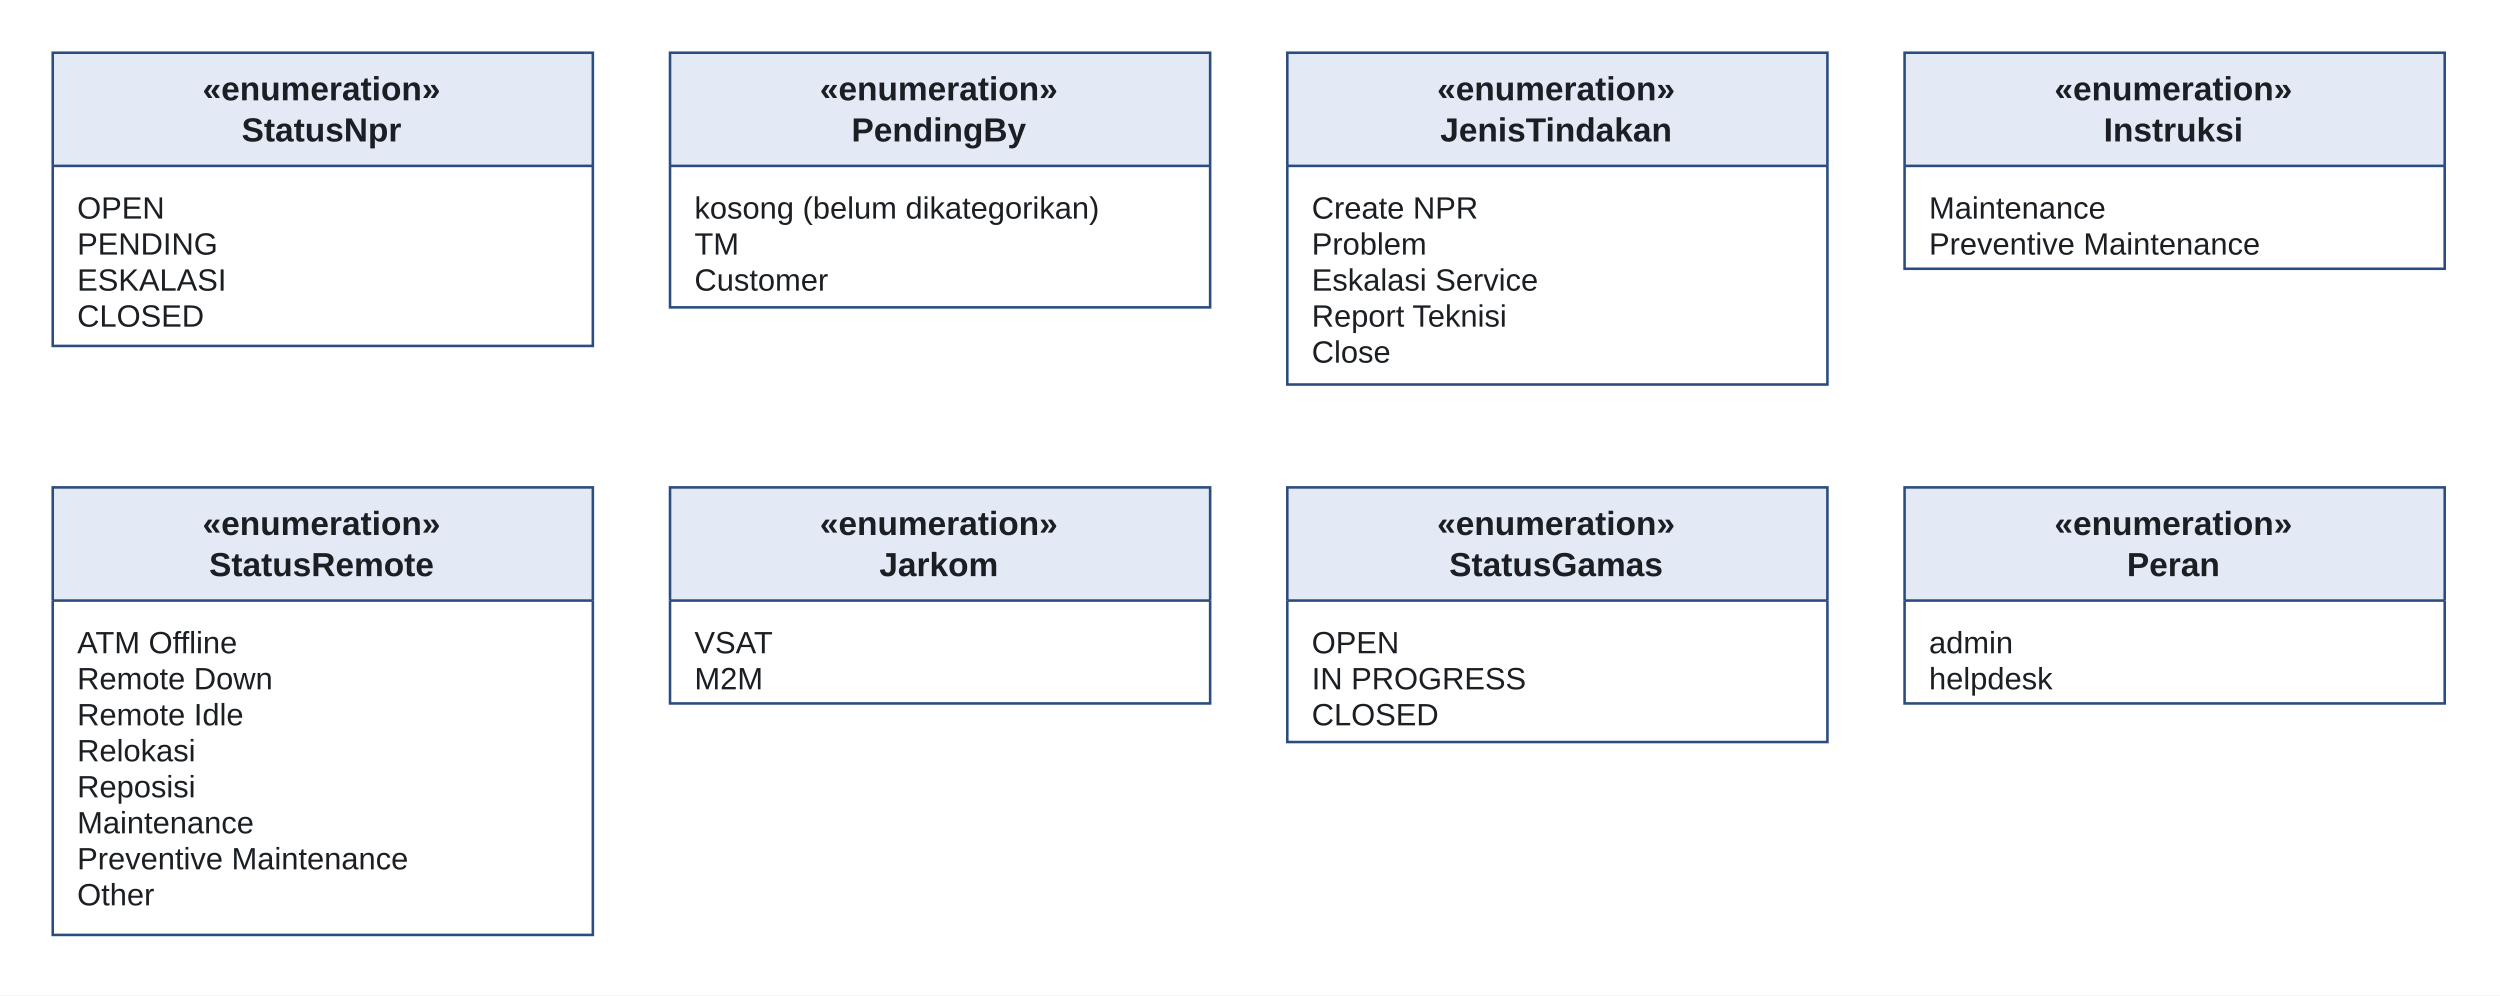
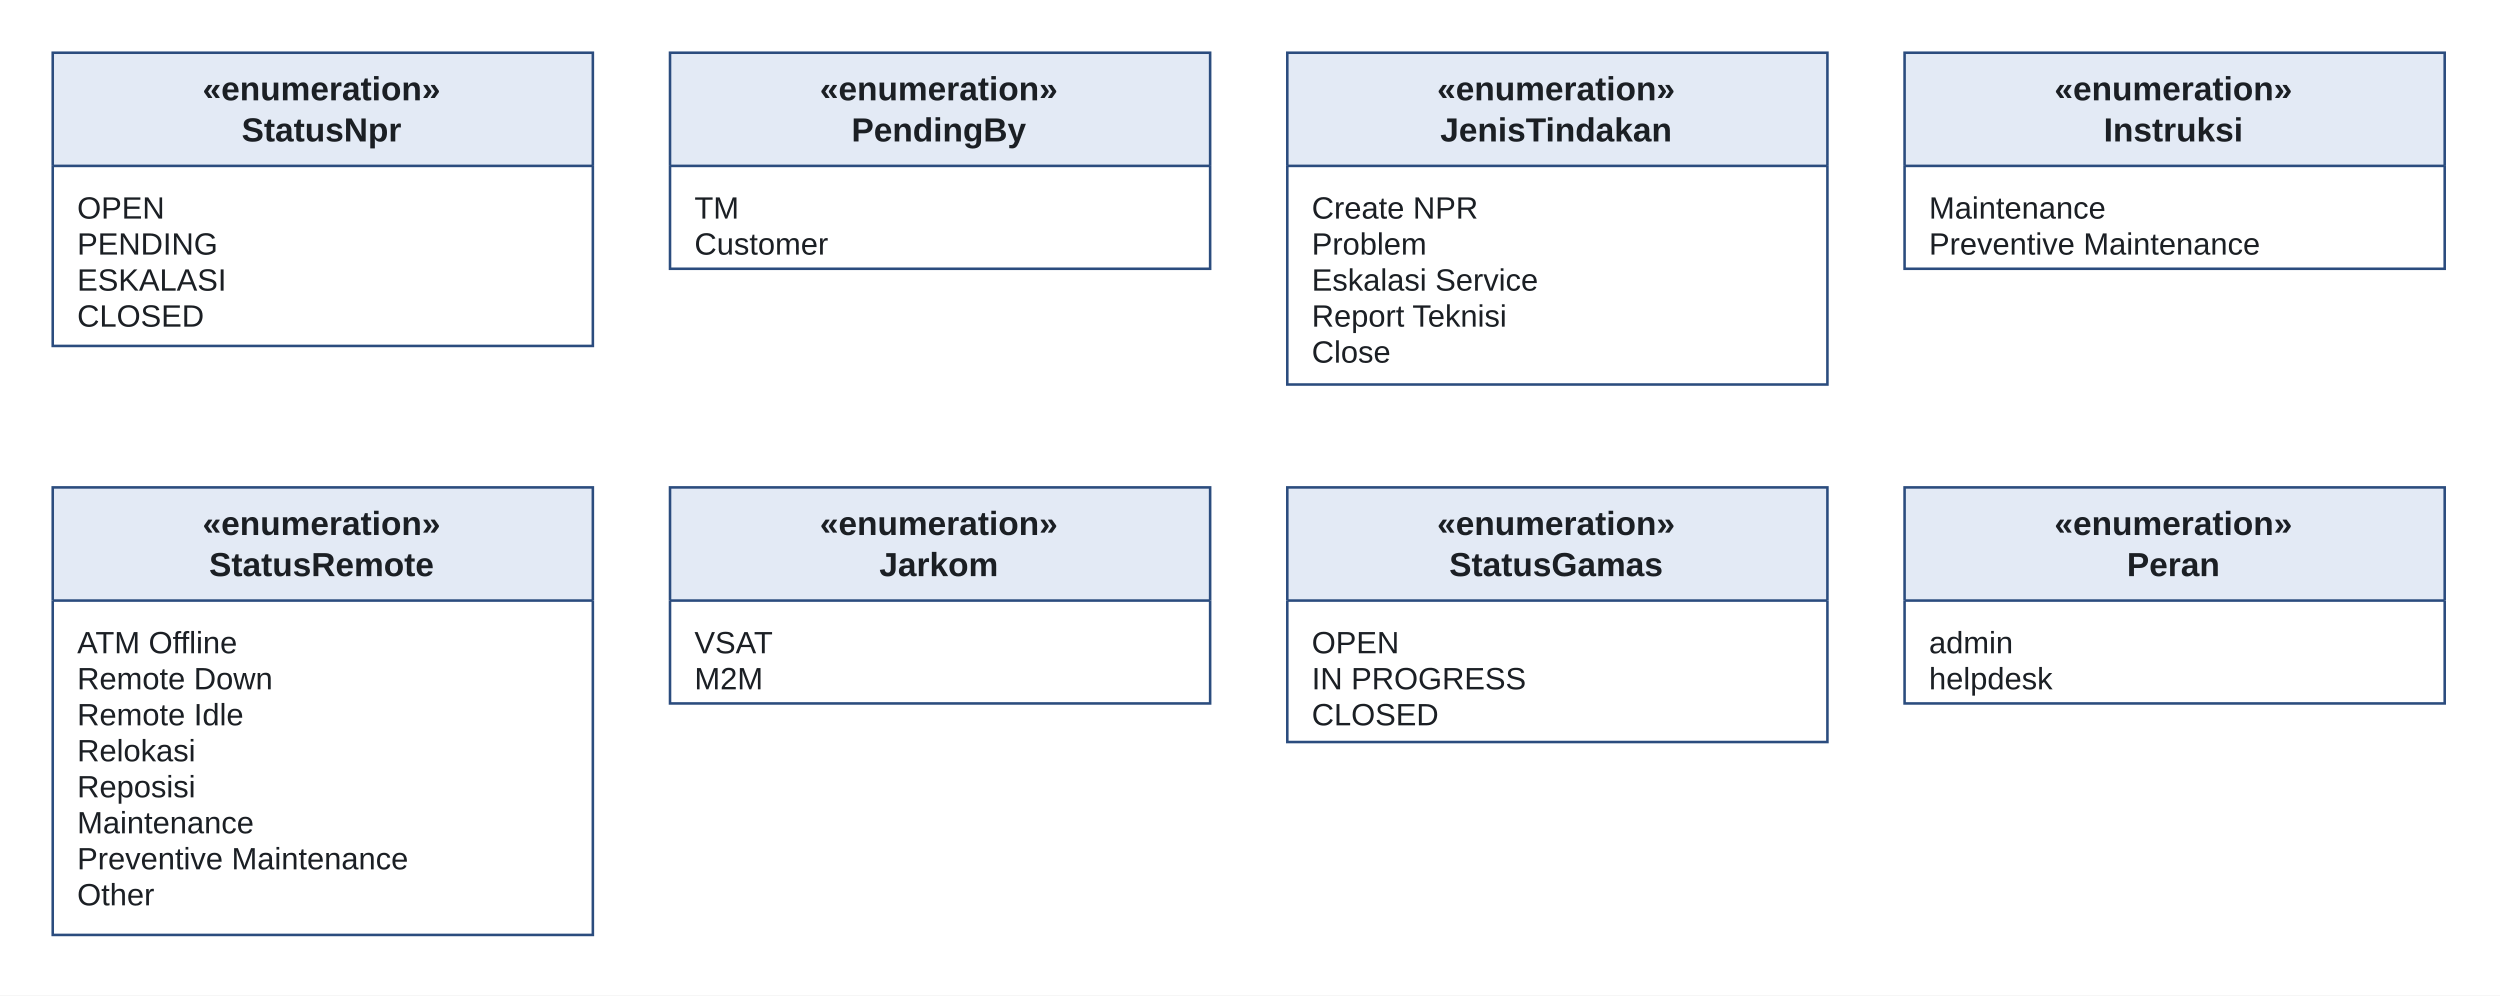
<svg xmlns="http://www.w3.org/2000/svg" style="background: #ffffff; background-color: #ffffff; color-scheme: light;" version="1.1" width="972px" height="387px" viewBox="0 0 972 387">
  <defs>
    <clipPath id="mx-clip-28-72-198-67-0">
      <rect x="28" y="72" width="198" height="67" />
    </clipPath>
-     <clipPath id="mx-clip-268-72-198-52-0">
-       <rect x="268" y="72" width="198" height="52" />
+     <clipPath id="mx-clip-268-72-198-37-0">
+       <rect x="268" y="72" width="198" height="37" />
    </clipPath>
    <clipPath id="mx-clip-508-72-198-82-0">
      <rect x="508" y="72" width="198" height="82" />
    </clipPath>
    <clipPath id="mx-clip-748-72-198-37-0">
      <rect x="748" y="72" width="198" height="37" />
    </clipPath>
    <clipPath id="mx-clip-28-241-198-127-0">
      <rect x="28" y="241" width="198" height="127" />
    </clipPath>
    <clipPath id="mx-clip-268-241-198-37-0">
      <rect x="268" y="241" width="198" height="37" />
    </clipPath>
    <clipPath id="mx-clip-508-241-198-52-0">
      <rect x="508" y="241" width="198" height="52" />
    </clipPath>
    <clipPath id="mx-clip-748-241-198-37-0">
      <rect x="748" y="241" width="198" height="37" />
    </clipPath>
  </defs>
  <rect fill="#ffffff" width="100%" height="100%" x="0" y="0" style="fill: rgb(255, 255, 255);" />
  <g>
    <g data-cell-id="0">
      <g data-cell-id="1">
        <g data-cell-id="StatusNpr">
          <g transform="translate(0.5,0.5)">
            <path d="M 20 64 L 20 20 L 230 20 L 230 64" fill="#e3eaf5" stroke="#2b4c7e" stroke-miterlimit="10" pointer-events="all" style="fill: rgb(227, 234, 245); stroke: rgb(43, 76, 126);" />
            <path d="M 20 64 L 20 134 L 230 134 L 230 64" fill="#ffffff" stroke="#2b4c7e" stroke-miterlimit="10" pointer-events="all" style="fill: rgb(255, 255, 255); stroke: rgb(43, 76, 126);" />
            <path d="M 20 64 L 230 64" fill="none" stroke="#2b4c7e" stroke-miterlimit="10" pointer-events="all" style="stroke: rgb(43, 76, 126);" />
          </g>
          <g>
            <g fill="#1B1F24" font-family="Arial" font-weight="bold" text-anchor="middle" font-size="13px" style="fill: rgb(27, 31, 36);">
              <text x="125" y="39">«enumeration»</text>
              <text x="125" y="55">StatusNpr</text>
            </g>
          </g>
          <g data-cell-id="StatusNpr.a">
            <g>
              <rect x="20" y="64" width="210" height="70" fill="none" stroke="none" pointer-events="all" />
            </g>
            <g>
              <g fill="#1B1F24" font-family="Arial" text-anchor="start" font-size="12px" clip-path="url(#mx-clip-28-72-198-67-0)" style="fill: rgb(27, 31, 36);">
                <text x="30" y="85">OPEN</text>
                <text x="30" y="99">PENDING</text>
                <text x="30" y="113">ESKALASI</text>
                <text x="30" y="127">CLOSED</text>
              </g>
            </g>
          </g>
        </g>
        <g data-cell-id="PendingBy">
          <g transform="translate(0.5,0.5)">
            <path d="M 260 64 L 260 20 L 470 20 L 470 64" fill="#e3eaf5" stroke="#2b4c7e" stroke-miterlimit="10" pointer-events="all" style="fill: rgb(227, 234, 245); stroke: rgb(43, 76, 126);" />
-             <path d="M 260 64 L 260 119 L 470 119 L 470 64" fill="#ffffff" stroke="#2b4c7e" stroke-miterlimit="10" pointer-events="all" style="fill: rgb(255, 255, 255); stroke: rgb(43, 76, 126);" />
+             <path d="M 260 64 L 260 104 L 470 104 L 470 64" fill="#ffffff" stroke="#2b4c7e" stroke-miterlimit="10" pointer-events="all" style="fill: rgb(255, 255, 255); stroke: rgb(43, 76, 126);" />
            <path d="M 260 64 L 470 64" fill="none" stroke="#2b4c7e" stroke-miterlimit="10" pointer-events="all" style="stroke: rgb(43, 76, 126);" />
          </g>
          <g>
            <g fill="#1B1F24" font-family="Arial" font-weight="bold" text-anchor="middle" font-size="13px" style="fill: rgb(27, 31, 36);">
              <text x="365" y="39">«enumeration»</text>
              <text x="365" y="55">PendingBy</text>
            </g>
          </g>
          <g data-cell-id="PendingBy.a">
            <g>
-               <rect x="260" y="64" width="210" height="55" fill="none" stroke="none" pointer-events="all" />
-             </g>
-             <g>
-               <g fill="#1B1F24" font-family="Arial" text-anchor="start" font-size="12px" clip-path="url(#mx-clip-268-72-198-52-0)" style="fill: rgb(27, 31, 36);">
-                 <text x="270" y="85">kosong (belum dikategorikan)</text>
-                 <text x="270" y="99">TM</text>
-                 <text x="270" y="113">Customer</text>
+               <rect x="260" y="64" width="210" height="40" fill="none" stroke="none" pointer-events="all" />
+             </g>
+             <g>
+               <g fill="#1B1F24" font-family="Arial" text-anchor="start" font-size="12px" clip-path="url(#mx-clip-268-72-198-37-0)" style="fill: rgb(27, 31, 36);">
+                 <text x="270" y="85">TM</text>
+                 <text x="270" y="99">Customer</text>
              </g>
            </g>
          </g>
        </g>
        <g data-cell-id="JenisTindakan">
          <g transform="translate(0.5,0.5)">
            <path d="M 500 64 L 500 20 L 710 20 L 710 64" fill="#e3eaf5" stroke="#2b4c7e" stroke-miterlimit="10" pointer-events="all" style="fill: rgb(227, 234, 245); stroke: rgb(43, 76, 126);" />
            <path d="M 500 64 L 500 149 L 710 149 L 710 64" fill="#ffffff" stroke="#2b4c7e" stroke-miterlimit="10" pointer-events="all" style="fill: rgb(255, 255, 255); stroke: rgb(43, 76, 126);" />
            <path d="M 500 64 L 710 64" fill="none" stroke="#2b4c7e" stroke-miterlimit="10" pointer-events="all" style="stroke: rgb(43, 76, 126);" />
          </g>
          <g>
            <g fill="#1B1F24" font-family="Arial" font-weight="bold" text-anchor="middle" font-size="13px" style="fill: rgb(27, 31, 36);">
              <text x="605" y="39">«enumeration»</text>
              <text x="605" y="55">JenisTindakan</text>
            </g>
          </g>
          <g data-cell-id="JenisTindakan.a">
            <g>
              <rect x="500" y="64" width="210" height="85" fill="none" stroke="none" pointer-events="all" />
            </g>
            <g>
              <g fill="#1B1F24" font-family="Arial" text-anchor="start" font-size="12px" clip-path="url(#mx-clip-508-72-198-82-0)" style="fill: rgb(27, 31, 36);">
                <text x="510" y="85">Create NPR</text>
                <text x="510" y="99">Problem</text>
                <text x="510" y="113">Eskalasi Service</text>
                <text x="510" y="127">Report Teknisi</text>
                <text x="510" y="141">Close</text>
              </g>
            </g>
          </g>
        </g>
        <g data-cell-id="Instruksi">
          <g transform="translate(0.5,0.5)">
            <path d="M 740 64 L 740 20 L 950 20 L 950 64" fill="#e3eaf5" stroke="#2b4c7e" stroke-miterlimit="10" pointer-events="all" style="fill: rgb(227, 234, 245); stroke: rgb(43, 76, 126);" />
            <path d="M 740 64 L 740 104 L 950 104 L 950 64" fill="#ffffff" stroke="#2b4c7e" stroke-miterlimit="10" pointer-events="all" style="fill: rgb(255, 255, 255); stroke: rgb(43, 76, 126);" />
            <path d="M 740 64 L 950 64" fill="none" stroke="#2b4c7e" stroke-miterlimit="10" pointer-events="all" style="stroke: rgb(43, 76, 126);" />
          </g>
          <g>
            <g fill="#1B1F24" font-family="Arial" font-weight="bold" text-anchor="middle" font-size="13px" style="fill: rgb(27, 31, 36);">
              <text x="845" y="39">«enumeration»</text>
              <text x="845" y="55">Instruksi</text>
            </g>
          </g>
          <g data-cell-id="Instruksi.a">
            <g>
              <rect x="740" y="64" width="210" height="40" fill="none" stroke="none" pointer-events="all" />
            </g>
            <g>
              <g fill="#1B1F24" font-family="Arial" text-anchor="start" font-size="12px" clip-path="url(#mx-clip-748-72-198-37-0)" style="fill: rgb(27, 31, 36);">
                <text x="750" y="85">Maintenance</text>
                <text x="750" y="99">Preventive Maintenance</text>
              </g>
            </g>
          </g>
        </g>
        <g data-cell-id="StatusRemote">
          <g transform="translate(0.5,0.5)">
            <path d="M 20 233 L 20 189 L 230 189 L 230 233" fill="#e3eaf5" stroke="#2b4c7e" stroke-miterlimit="10" pointer-events="all" style="fill: rgb(227, 234, 245); stroke: rgb(43, 76, 126);" />
            <path d="M 20 233 L 20 363 L 230 363 L 230 233" fill="#ffffff" stroke="#2b4c7e" stroke-miterlimit="10" pointer-events="all" style="fill: rgb(255, 255, 255); stroke: rgb(43, 76, 126);" />
            <path d="M 20 233 L 230 233" fill="none" stroke="#2b4c7e" stroke-miterlimit="10" pointer-events="all" style="stroke: rgb(43, 76, 126);" />
          </g>
          <g>
            <g fill="#1B1F24" font-family="Arial" font-weight="bold" text-anchor="middle" font-size="13px" style="fill: rgb(27, 31, 36);">
              <text x="125" y="208">«enumeration»</text>
              <text x="125" y="224">StatusRemote</text>
            </g>
          </g>
          <g data-cell-id="StatusRemote.a">
            <g>
              <rect x="20" y="233" width="210" height="130" fill="none" stroke="none" pointer-events="all" />
            </g>
            <g>
              <g fill="#1B1F24" font-family="Arial" text-anchor="start" font-size="12px" clip-path="url(#mx-clip-28-241-198-127-0)" style="fill: rgb(27, 31, 36);">
                <text x="30" y="254">ATM Offline</text>
                <text x="30" y="268">Remote Down</text>
                <text x="30" y="282">Remote Idle</text>
                <text x="30" y="296">Relokasi</text>
                <text x="30" y="310">Reposisi</text>
                <text x="30" y="324">Maintenance</text>
                <text x="30" y="338">Preventive Maintenance</text>
                <text x="30" y="352">Other</text>
              </g>
            </g>
          </g>
        </g>
        <g data-cell-id="Jarkom">
          <g transform="translate(0.5,0.5)">
            <path d="M 260 233 L 260 189 L 470 189 L 470 233" fill="#e3eaf5" stroke="#2b4c7e" stroke-miterlimit="10" pointer-events="all" style="fill: rgb(227, 234, 245); stroke: rgb(43, 76, 126);" />
            <path d="M 260 233 L 260 273 L 470 273 L 470 233" fill="#ffffff" stroke="#2b4c7e" stroke-miterlimit="10" pointer-events="all" style="fill: rgb(255, 255, 255); stroke: rgb(43, 76, 126);" />
            <path d="M 260 233 L 470 233" fill="none" stroke="#2b4c7e" stroke-miterlimit="10" pointer-events="all" style="stroke: rgb(43, 76, 126);" />
          </g>
          <g>
            <g fill="#1B1F24" font-family="Arial" font-weight="bold" text-anchor="middle" font-size="13px" style="fill: rgb(27, 31, 36);">
              <text x="365" y="208">«enumeration»</text>
              <text x="365" y="224">Jarkom</text>
            </g>
          </g>
          <g data-cell-id="Jarkom.a">
            <g>
              <rect x="260" y="233" width="210" height="40" fill="none" stroke="none" pointer-events="all" />
            </g>
            <g>
              <g fill="#1B1F24" font-family="Arial" text-anchor="start" font-size="12px" clip-path="url(#mx-clip-268-241-198-37-0)" style="fill: rgb(27, 31, 36);">
                <text x="270" y="254">VSAT</text>
                <text x="270" y="268">M2M</text>
              </g>
            </g>
          </g>
        </g>
        <g data-cell-id="StatusGamas">
          <g transform="translate(0.5,0.5)">
            <path d="M 500 233 L 500 189 L 710 189 L 710 233" fill="#e3eaf5" stroke="#2b4c7e" stroke-miterlimit="10" pointer-events="all" style="fill: rgb(227, 234, 245); stroke: rgb(43, 76, 126);" />
            <path d="M 500 233 L 500 288 L 710 288 L 710 233" fill="#ffffff" stroke="#2b4c7e" stroke-miterlimit="10" pointer-events="all" style="fill: rgb(255, 255, 255); stroke: rgb(43, 76, 126);" />
            <path d="M 500 233 L 710 233" fill="none" stroke="#2b4c7e" stroke-miterlimit="10" pointer-events="all" style="stroke: rgb(43, 76, 126);" />
          </g>
          <g>
            <g fill="#1B1F24" font-family="Arial" font-weight="bold" text-anchor="middle" font-size="13px" style="fill: rgb(27, 31, 36);">
              <text x="605" y="208">«enumeration»</text>
              <text x="605" y="224">StatusGamas</text>
            </g>
          </g>
          <g data-cell-id="StatusGamas.a">
            <g>
              <rect x="500" y="233" width="210" height="55" fill="none" stroke="none" pointer-events="all" />
            </g>
            <g>
              <g fill="#1B1F24" font-family="Arial" text-anchor="start" font-size="12px" clip-path="url(#mx-clip-508-241-198-52-0)" style="fill: rgb(27, 31, 36);">
                <text x="510" y="254">OPEN</text>
                <text x="510" y="268">IN PROGRESS</text>
                <text x="510" y="282">CLOSED</text>
              </g>
            </g>
          </g>
        </g>
        <g data-cell-id="Peran">
          <g transform="translate(0.5,0.5)">
            <path d="M 740 233 L 740 189 L 950 189 L 950 233" fill="#e3eaf5" stroke="#2b4c7e" stroke-miterlimit="10" pointer-events="all" style="fill: rgb(227, 234, 245); stroke: rgb(43, 76, 126);" />
            <path d="M 740 233 L 740 273 L 950 273 L 950 233" fill="#ffffff" stroke="#2b4c7e" stroke-miterlimit="10" pointer-events="all" style="fill: rgb(255, 255, 255); stroke: rgb(43, 76, 126);" />
            <path d="M 740 233 L 950 233" fill="none" stroke="#2b4c7e" stroke-miterlimit="10" pointer-events="all" style="stroke: rgb(43, 76, 126);" />
          </g>
          <g>
            <g fill="#1B1F24" font-family="Arial" font-weight="bold" text-anchor="middle" font-size="13px" style="fill: rgb(27, 31, 36);">
              <text x="845" y="208">«enumeration»</text>
              <text x="845" y="224">Peran</text>
            </g>
          </g>
          <g data-cell-id="Peran.a">
            <g>
              <rect x="740" y="233" width="210" height="40" fill="none" stroke="none" pointer-events="all" />
            </g>
            <g>
              <g fill="#1B1F24" font-family="Arial" text-anchor="start" font-size="12px" clip-path="url(#mx-clip-748-241-198-37-0)" style="fill: rgb(27, 31, 36);">
                <text x="750" y="254">admin</text>
                <text x="750" y="268">helpdesk</text>
              </g>
            </g>
          </g>
        </g>
      </g>
    </g>
  </g>
</svg>
